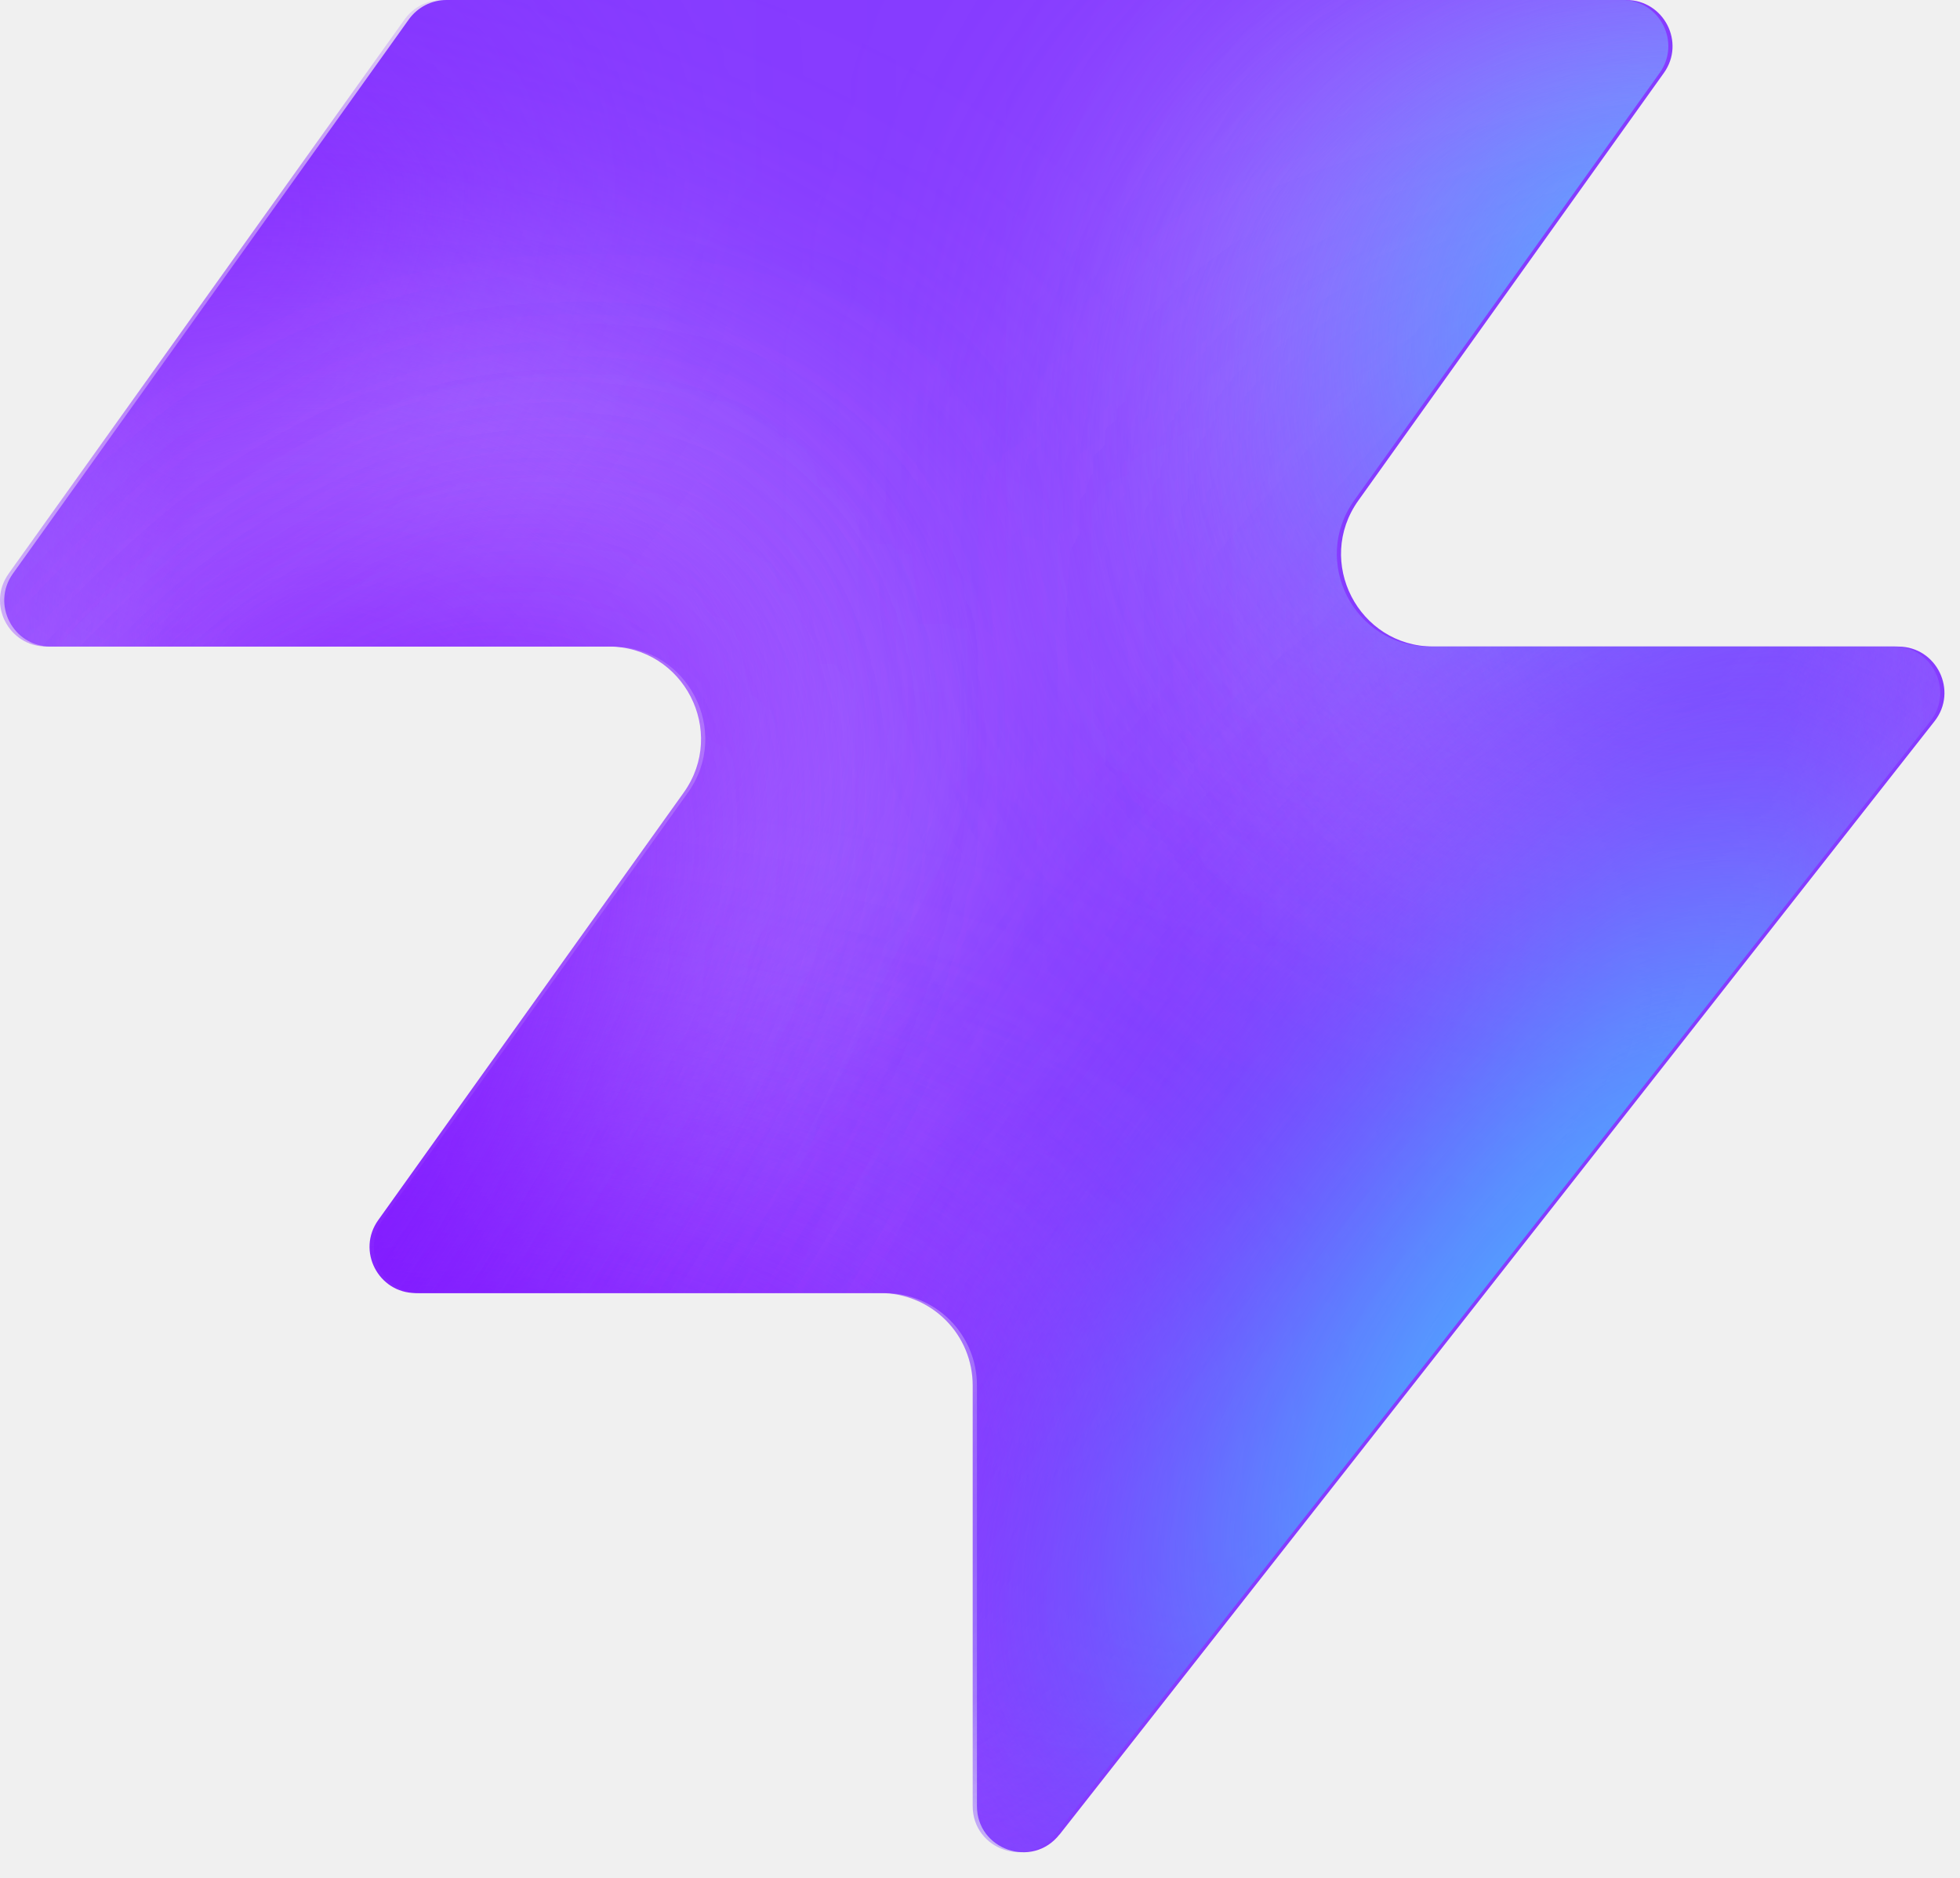
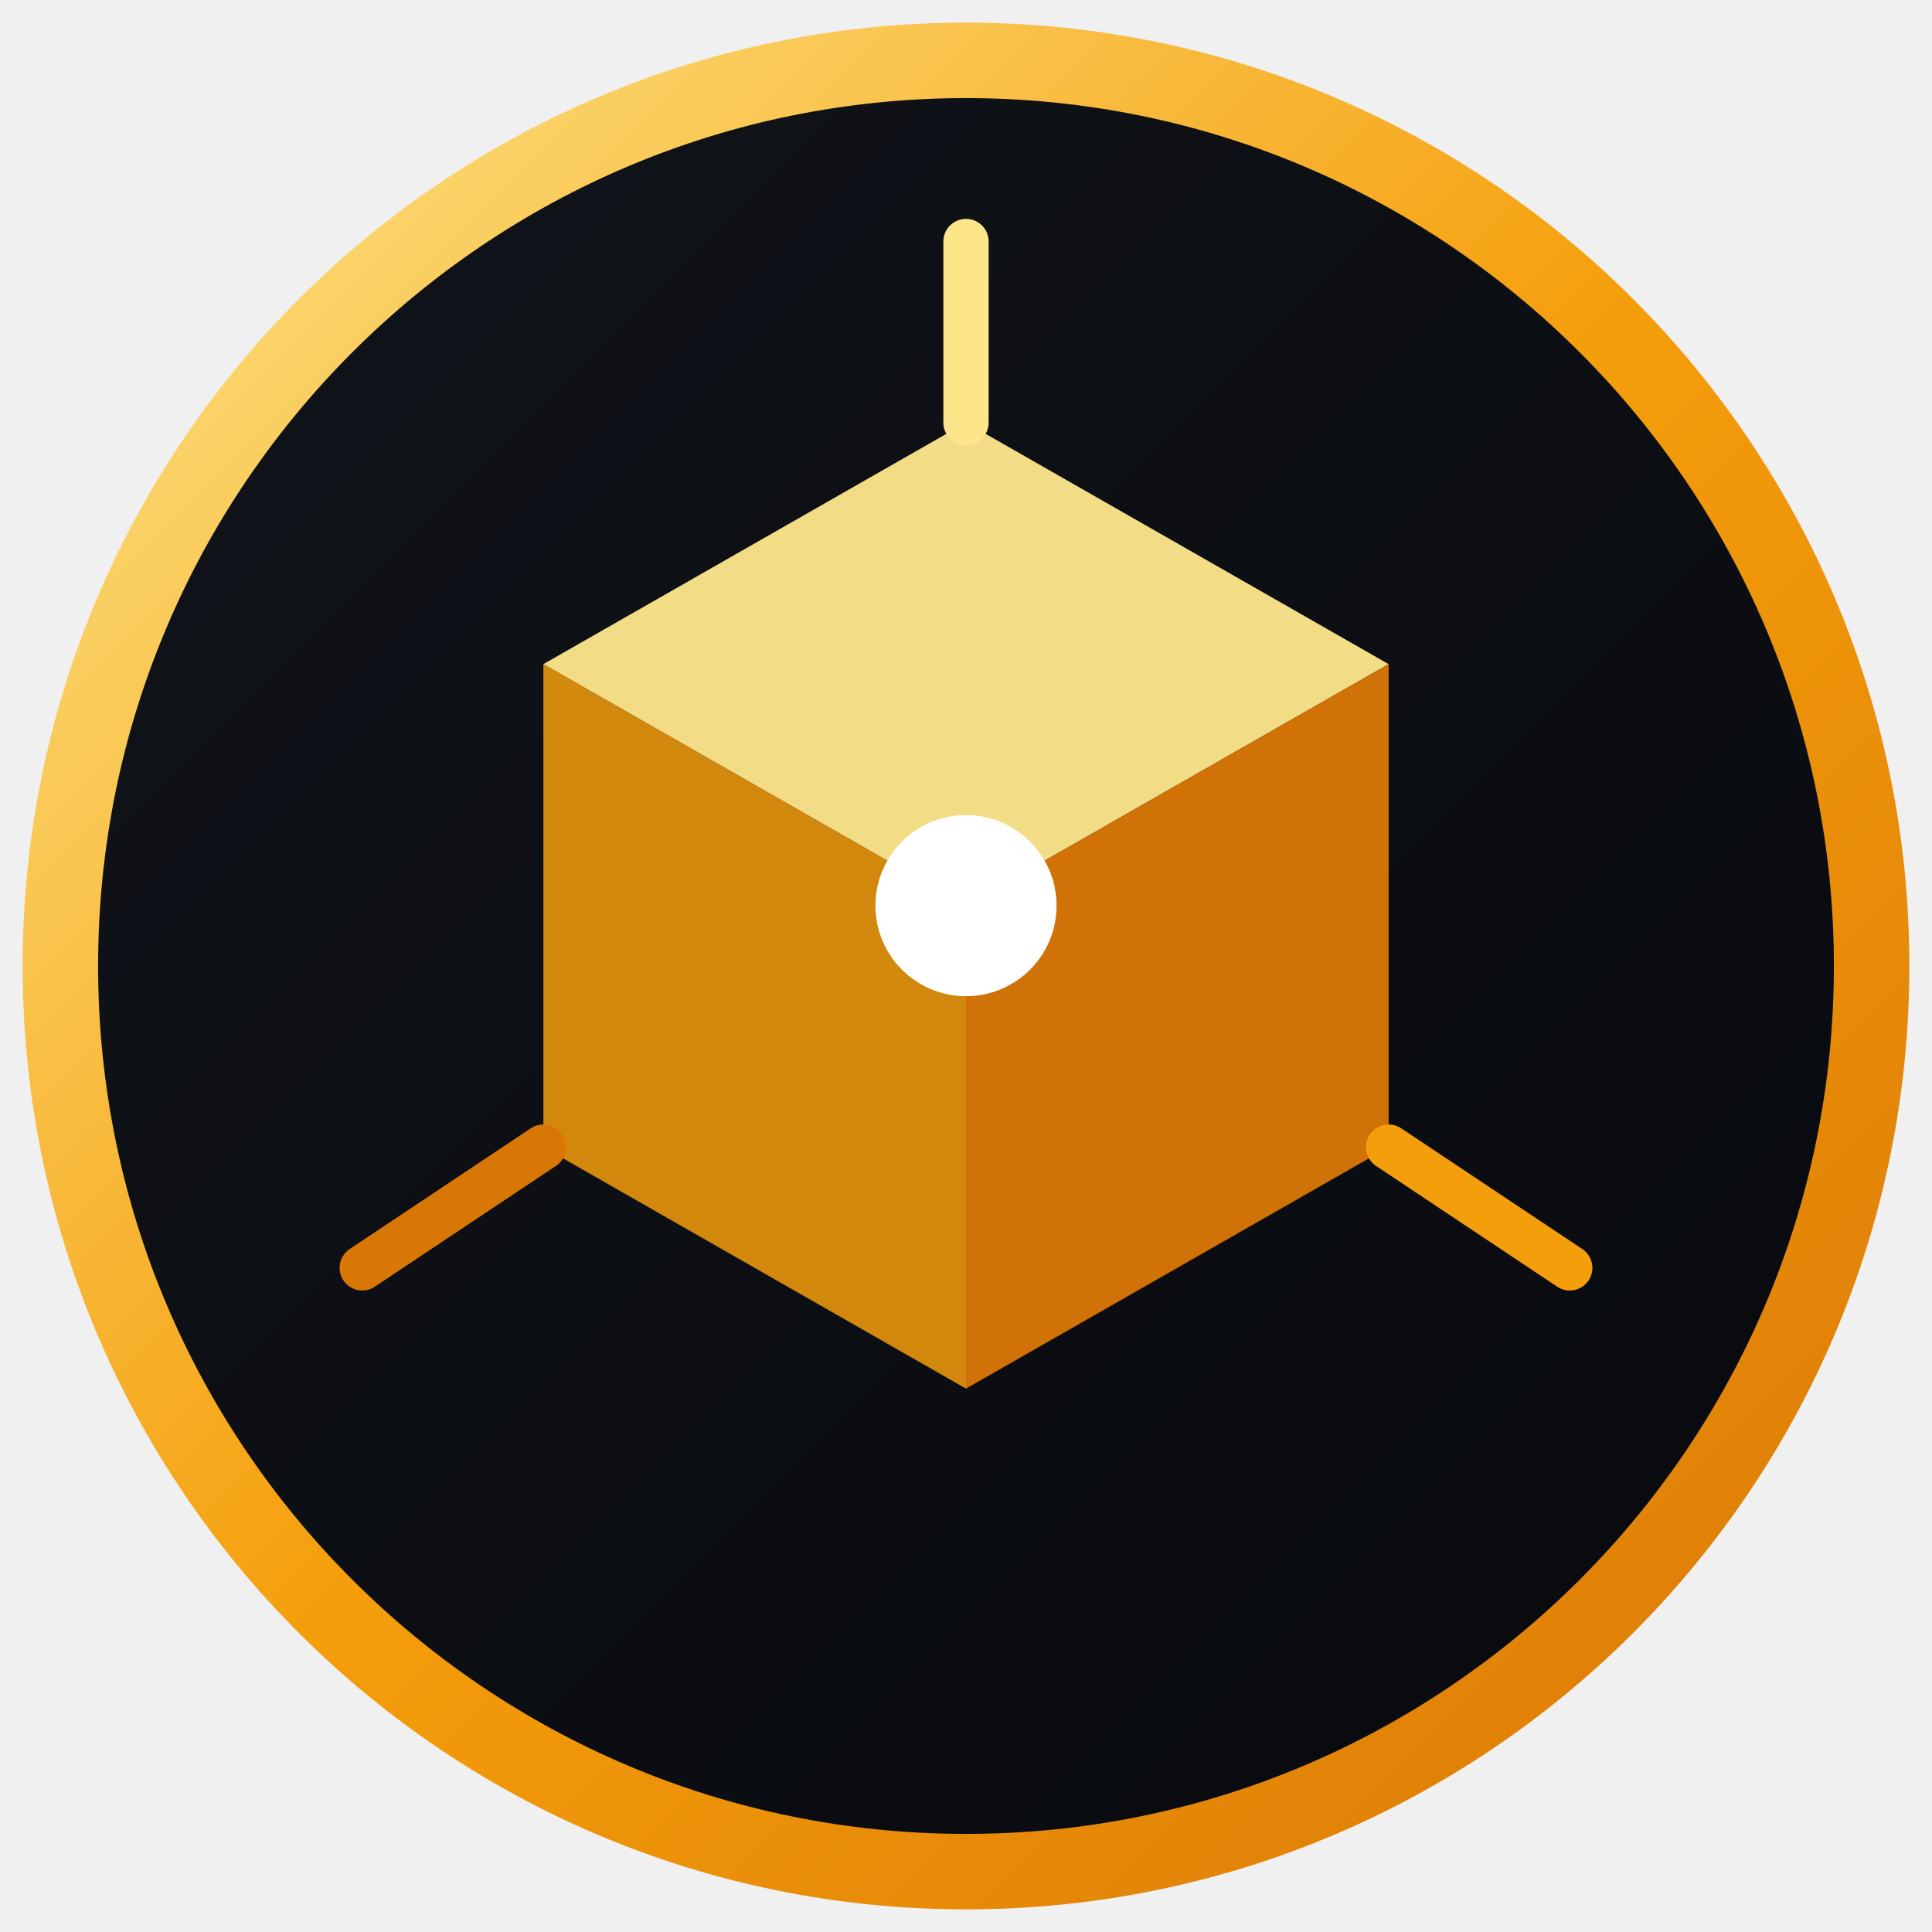
- <svg xmlns="http://www.w3.org/2000/svg" width="48" height="46" fill="none" viewBox="0 0 48 46">
-   <path fill="#863bff" d="M25.946 44.938c-.664.845-2.021.375-2.021-.698V33.937a2.26 2.26 0 0 0-2.262-2.262H10.287c-.92 0-1.456-1.04-.92-1.788l7.48-10.471c1.07-1.497 0-3.578-1.842-3.578H1.237c-.92 0-1.456-1.04-.92-1.788L10.013.474c.214-.297.556-.474.92-.474h28.894c.92 0 1.456 1.04.92 1.788l-7.48 10.471c-1.07 1.498 0 3.579 1.842 3.579h11.377c.943 0 1.473 1.088.89 1.83L25.947 44.94z" style="fill:#863bff;fill:color(display-p3 .525 .23 1);fill-opacity:1" />
-   <mask id="a" width="48" height="46" x="0" y="0" maskUnits="userSpaceOnUse" style="mask-type:alpha">
-     <path fill="#000" d="M25.842 44.938c-.664.844-2.021.375-2.021-.698V33.937a2.26 2.26 0 0 0-2.262-2.262H10.183c-.92 0-1.456-1.04-.92-1.788l7.48-10.471c1.07-1.498 0-3.579-1.842-3.579H1.133c-.92 0-1.456-1.04-.92-1.787L9.91.473c.214-.297.556-.474.92-.474h28.894c.92 0 1.456 1.04.92 1.788l-7.48 10.471c-1.07 1.498 0 3.578 1.842 3.578h11.377c.943 0 1.473 1.088.89 1.832L25.843 44.94z" style="fill:#000;fill-opacity:1" />
-   </mask>
-   <g mask="url(#a)">
-     <g filter="url(#b)">
-       <ellipse cx="5.508" cy="14.704" fill="#ede6ff" rx="5.508" ry="14.704" style="fill:#ede6ff;fill:color(display-p3 .927 .903 1);fill-opacity:1" transform="matrix(.00324 1 1 -.00324 -4.47 31.516)" />
-     </g>
-     <g filter="url(#c)">
-       <ellipse cx="10.399" cy="29.851" fill="#ede6ff" rx="10.399" ry="29.851" style="fill:#ede6ff;fill:color(display-p3 .927 .903 1);fill-opacity:1" transform="matrix(.00324 1 1 -.00324 -39.328 7.883)" />
-     </g>
-     <g filter="url(#d)">
-       <ellipse cx="5.508" cy="30.487" fill="#7e14ff" rx="5.508" ry="30.487" style="fill:#7e14ff;fill:color(display-p3 .492 .077 1);fill-opacity:1" transform="rotate(89.814 -25.913 -14.639)scale(1 -1)" />
-     </g>
-     <g filter="url(#e)">
-       <ellipse cx="5.508" cy="30.599" fill="#7e14ff" rx="5.508" ry="30.599" style="fill:#7e14ff;fill:color(display-p3 .492 .077 1);fill-opacity:1" transform="rotate(89.814 -32.644 -3.334)scale(1 -1)" />
-     </g>
-     <g filter="url(#f)">
-       <ellipse cx="5.508" cy="30.599" fill="#7e14ff" rx="5.508" ry="30.599" style="fill:#7e14ff;fill:color(display-p3 .492 .077 1);fill-opacity:1" transform="matrix(.00324 1 1 -.00324 -34.34 30.47)" />
-     </g>
-     <g filter="url(#g)">
-       <ellipse cx="14.072" cy="22.078" fill="#ede6ff" rx="14.072" ry="22.078" style="fill:#ede6ff;fill:color(display-p3 .927 .903 1);fill-opacity:1" transform="rotate(93.35 24.506 48.493)scale(-1 1)" />
-     </g>
-     <g filter="url(#h)">
-       <ellipse cx="3.47" cy="21.501" fill="#7e14ff" rx="3.47" ry="21.501" style="fill:#7e14ff;fill:color(display-p3 .492 .077 1);fill-opacity:1" transform="rotate(89.009 28.708 47.59)scale(-1 1)" />
-     </g>
-     <g filter="url(#i)">
-       <ellipse cx="3.47" cy="21.501" fill="#7e14ff" rx="3.47" ry="21.501" style="fill:#7e14ff;fill:color(display-p3 .492 .077 1);fill-opacity:1" transform="rotate(89.009 28.708 47.59)scale(-1 1)" />
-     </g>
-     <g filter="url(#j)">
-       <ellipse cx=".387" cy="8.972" fill="#7e14ff" rx="4.407" ry="29.108" style="fill:#7e14ff;fill:color(display-p3 .492 .077 1);fill-opacity:1" transform="rotate(39.51 .387 8.972)" />
-     </g>
-     <g filter="url(#k)">
-       <ellipse cx="47.523" cy="-6.092" fill="#7e14ff" rx="4.407" ry="29.108" style="fill:#7e14ff;fill:color(display-p3 .492 .077 1);fill-opacity:1" transform="rotate(37.892 47.523 -6.092)" />
-     </g>
-     <g filter="url(#l)">
-       <ellipse cx="41.412" cy="6.333" fill="#47bfff" rx="5.971" ry="9.665" style="fill:#47bfff;fill:color(display-p3 .28 .748 1);fill-opacity:1" transform="rotate(37.892 41.412 6.333)" />
-     </g>
-     <g filter="url(#m)">
-       <ellipse cx="-1.879" cy="38.332" fill="#7e14ff" rx="4.407" ry="29.108" style="fill:#7e14ff;fill:color(display-p3 .492 .077 1);fill-opacity:1" transform="rotate(37.892 -1.88 38.332)" />
-     </g>
-     <g filter="url(#n)">
-       <ellipse cx="-1.879" cy="38.332" fill="#7e14ff" rx="4.407" ry="29.108" style="fill:#7e14ff;fill:color(display-p3 .492 .077 1);fill-opacity:1" transform="rotate(37.892 -1.88 38.332)" />
-     </g>
-     <g filter="url(#o)">
-       <ellipse cx="35.651" cy="29.907" fill="#7e14ff" rx="4.407" ry="29.108" style="fill:#7e14ff;fill:color(display-p3 .492 .077 1);fill-opacity:1" transform="rotate(37.892 35.651 29.907)" />
-     </g>
-     <g filter="url(#p)">
-       <ellipse cx="38.418" cy="32.4" fill="#47bfff" rx="5.971" ry="15.297" style="fill:#47bfff;fill:color(display-p3 .28 .748 1);fill-opacity:1" transform="rotate(37.892 38.418 32.4)" />
-     </g>
-   </g>
+ <svg xmlns="http://www.w3.org/2000/svg" viewBox="0 0 64 64" width="64" height="64">
  <defs>
-     <filter id="b" width="60.045" height="41.654" x="-19.77" y="16.149" color-interpolation-filters="sRGB" filterUnits="userSpaceOnUse">
-       <feFlood flood-opacity="0" result="BackgroundImageFix" />
-       <feBlend in="SourceGraphic" in2="BackgroundImageFix" result="shape" />
-       <feGaussianBlur result="effect1_foregroundBlur_2002_17158" stdDeviation="7.659" />
-     </filter>
-     <filter id="c" width="90.34" height="51.437" x="-54.613" y="-7.533" color-interpolation-filters="sRGB" filterUnits="userSpaceOnUse">
-       <feFlood flood-opacity="0" result="BackgroundImageFix" />
-       <feBlend in="SourceGraphic" in2="BackgroundImageFix" result="shape" />
-       <feGaussianBlur result="effect1_foregroundBlur_2002_17158" stdDeviation="7.659" />
-     </filter>
-     <filter id="d" width="79.355" height="29.4" x="-49.64" y="2.03" color-interpolation-filters="sRGB" filterUnits="userSpaceOnUse">
-       <feFlood flood-opacity="0" result="BackgroundImageFix" />
-       <feBlend in="SourceGraphic" in2="BackgroundImageFix" result="shape" />
-       <feGaussianBlur result="effect1_foregroundBlur_2002_17158" stdDeviation="4.596" />
-     </filter>
-     <filter id="e" width="79.579" height="29.4" x="-45.045" y="20.029" color-interpolation-filters="sRGB" filterUnits="userSpaceOnUse">
-       <feFlood flood-opacity="0" result="BackgroundImageFix" />
-       <feBlend in="SourceGraphic" in2="BackgroundImageFix" result="shape" />
-       <feGaussianBlur result="effect1_foregroundBlur_2002_17158" stdDeviation="4.596" />
-     </filter>
-     <filter id="f" width="79.579" height="29.4" x="-43.513" y="21.178" color-interpolation-filters="sRGB" filterUnits="userSpaceOnUse">
-       <feFlood flood-opacity="0" result="BackgroundImageFix" />
-       <feBlend in="SourceGraphic" in2="BackgroundImageFix" result="shape" />
-       <feGaussianBlur result="effect1_foregroundBlur_2002_17158" stdDeviation="4.596" />
-     </filter>
-     <filter id="g" width="74.749" height="58.852" x="15.756" y="-17.901" color-interpolation-filters="sRGB" filterUnits="userSpaceOnUse">
-       <feFlood flood-opacity="0" result="BackgroundImageFix" />
-       <feBlend in="SourceGraphic" in2="BackgroundImageFix" result="shape" />
-       <feGaussianBlur result="effect1_foregroundBlur_2002_17158" stdDeviation="7.659" />
-     </filter>
-     <filter id="h" width="61.377" height="25.362" x="23.548" y="2.284" color-interpolation-filters="sRGB" filterUnits="userSpaceOnUse">
-       <feFlood flood-opacity="0" result="BackgroundImageFix" />
-       <feBlend in="SourceGraphic" in2="BackgroundImageFix" result="shape" />
-       <feGaussianBlur result="effect1_foregroundBlur_2002_17158" stdDeviation="4.596" />
-     </filter>
-     <filter id="i" width="61.377" height="25.362" x="23.548" y="2.284" color-interpolation-filters="sRGB" filterUnits="userSpaceOnUse">
-       <feFlood flood-opacity="0" result="BackgroundImageFix" />
-       <feBlend in="SourceGraphic" in2="BackgroundImageFix" result="shape" />
-       <feGaussianBlur result="effect1_foregroundBlur_2002_17158" stdDeviation="4.596" />
-     </filter>
-     <filter id="j" width="56.045" height="63.649" x="-27.636" y="-22.853" color-interpolation-filters="sRGB" filterUnits="userSpaceOnUse">
-       <feFlood flood-opacity="0" result="BackgroundImageFix" />
-       <feBlend in="SourceGraphic" in2="BackgroundImageFix" result="shape" />
-       <feGaussianBlur result="effect1_foregroundBlur_2002_17158" stdDeviation="4.596" />
-     </filter>
-     <filter id="k" width="54.814" height="64.646" x="20.116" y="-38.415" color-interpolation-filters="sRGB" filterUnits="userSpaceOnUse">
-       <feFlood flood-opacity="0" result="BackgroundImageFix" />
-       <feBlend in="SourceGraphic" in2="BackgroundImageFix" result="shape" />
-       <feGaussianBlur result="effect1_foregroundBlur_2002_17158" stdDeviation="4.596" />
-     </filter>
-     <filter id="l" width="33.541" height="35.313" x="24.641" y="-11.323" color-interpolation-filters="sRGB" filterUnits="userSpaceOnUse">
-       <feFlood flood-opacity="0" result="BackgroundImageFix" />
-       <feBlend in="SourceGraphic" in2="BackgroundImageFix" result="shape" />
-       <feGaussianBlur result="effect1_foregroundBlur_2002_17158" stdDeviation="4.596" />
-     </filter>
-     <filter id="m" width="54.814" height="64.646" x="-29.286" y="6.009" color-interpolation-filters="sRGB" filterUnits="userSpaceOnUse">
-       <feFlood flood-opacity="0" result="BackgroundImageFix" />
-       <feBlend in="SourceGraphic" in2="BackgroundImageFix" result="shape" />
-       <feGaussianBlur result="effect1_foregroundBlur_2002_17158" stdDeviation="4.596" />
-     </filter>
-     <filter id="n" width="54.814" height="64.646" x="-29.286" y="6.009" color-interpolation-filters="sRGB" filterUnits="userSpaceOnUse">
-       <feFlood flood-opacity="0" result="BackgroundImageFix" />
-       <feBlend in="SourceGraphic" in2="BackgroundImageFix" result="shape" />
-       <feGaussianBlur result="effect1_foregroundBlur_2002_17158" stdDeviation="4.596" />
-     </filter>
-     <filter id="o" width="54.814" height="64.646" x="8.244" y="-2.416" color-interpolation-filters="sRGB" filterUnits="userSpaceOnUse">
-       <feFlood flood-opacity="0" result="BackgroundImageFix" />
-       <feBlend in="SourceGraphic" in2="BackgroundImageFix" result="shape" />
-       <feGaussianBlur result="effect1_foregroundBlur_2002_17158" stdDeviation="4.596" />
-     </filter>
-     <filter id="p" width="39.409" height="43.623" x="18.713" y="10.588" color-interpolation-filters="sRGB" filterUnits="userSpaceOnUse">
-       <feFlood flood-opacity="0" result="BackgroundImageFix" />
-       <feBlend in="SourceGraphic" in2="BackgroundImageFix" result="shape" />
-       <feGaussianBlur result="effect1_foregroundBlur_2002_17158" stdDeviation="4.596" />
-     </filter>
+     <linearGradient id="goldGrad" x1="0%" y1="0%" x2="100%" y2="100%">
+       <stop offset="0%" stop-color="#FDE68A" />
+       <stop offset="50%" stop-color="#F59E0B" />
+       <stop offset="100%" stop-color="#D97706" />
+     </linearGradient>
+     <linearGradient id="bgGrad" x1="0%" y1="0%" x2="100%" y2="100%">
+       <stop offset="0%" stop-color="#11141A" />
+       <stop offset="100%" stop-color="#07090D" />
+     </linearGradient>
  </defs>
+   <circle cx="32" cy="32" r="30" fill="url(#bgGrad)" stroke="url(#goldGrad)" stroke-width="2.5" />
+   <polygon points="32,14 46,22 32,30 18,22" fill="#FDE68A" opacity="0.95" />
+   <polygon points="18,22 32,30 32,46 18,38" fill="#F59E0B" opacity="0.85" />
+   <polygon points="32,30 46,22 46,38 32,46" fill="#D97706" opacity="0.95" />
+   <circle cx="32" cy="30" r="3" fill="#FFFFFF" />
+   <line x1="32" y1="14" x2="32" y2="8" stroke="#FDE68A" stroke-width="1.5" stroke-linecap="round" />
+   <line x1="46" y1="38" x2="52" y2="42" stroke="#F59E0B" stroke-width="1.5" stroke-linecap="round" />
+   <line x1="18" y1="38" x2="12" y2="42" stroke="#D97706" stroke-width="1.5" stroke-linecap="round" />
</svg>
